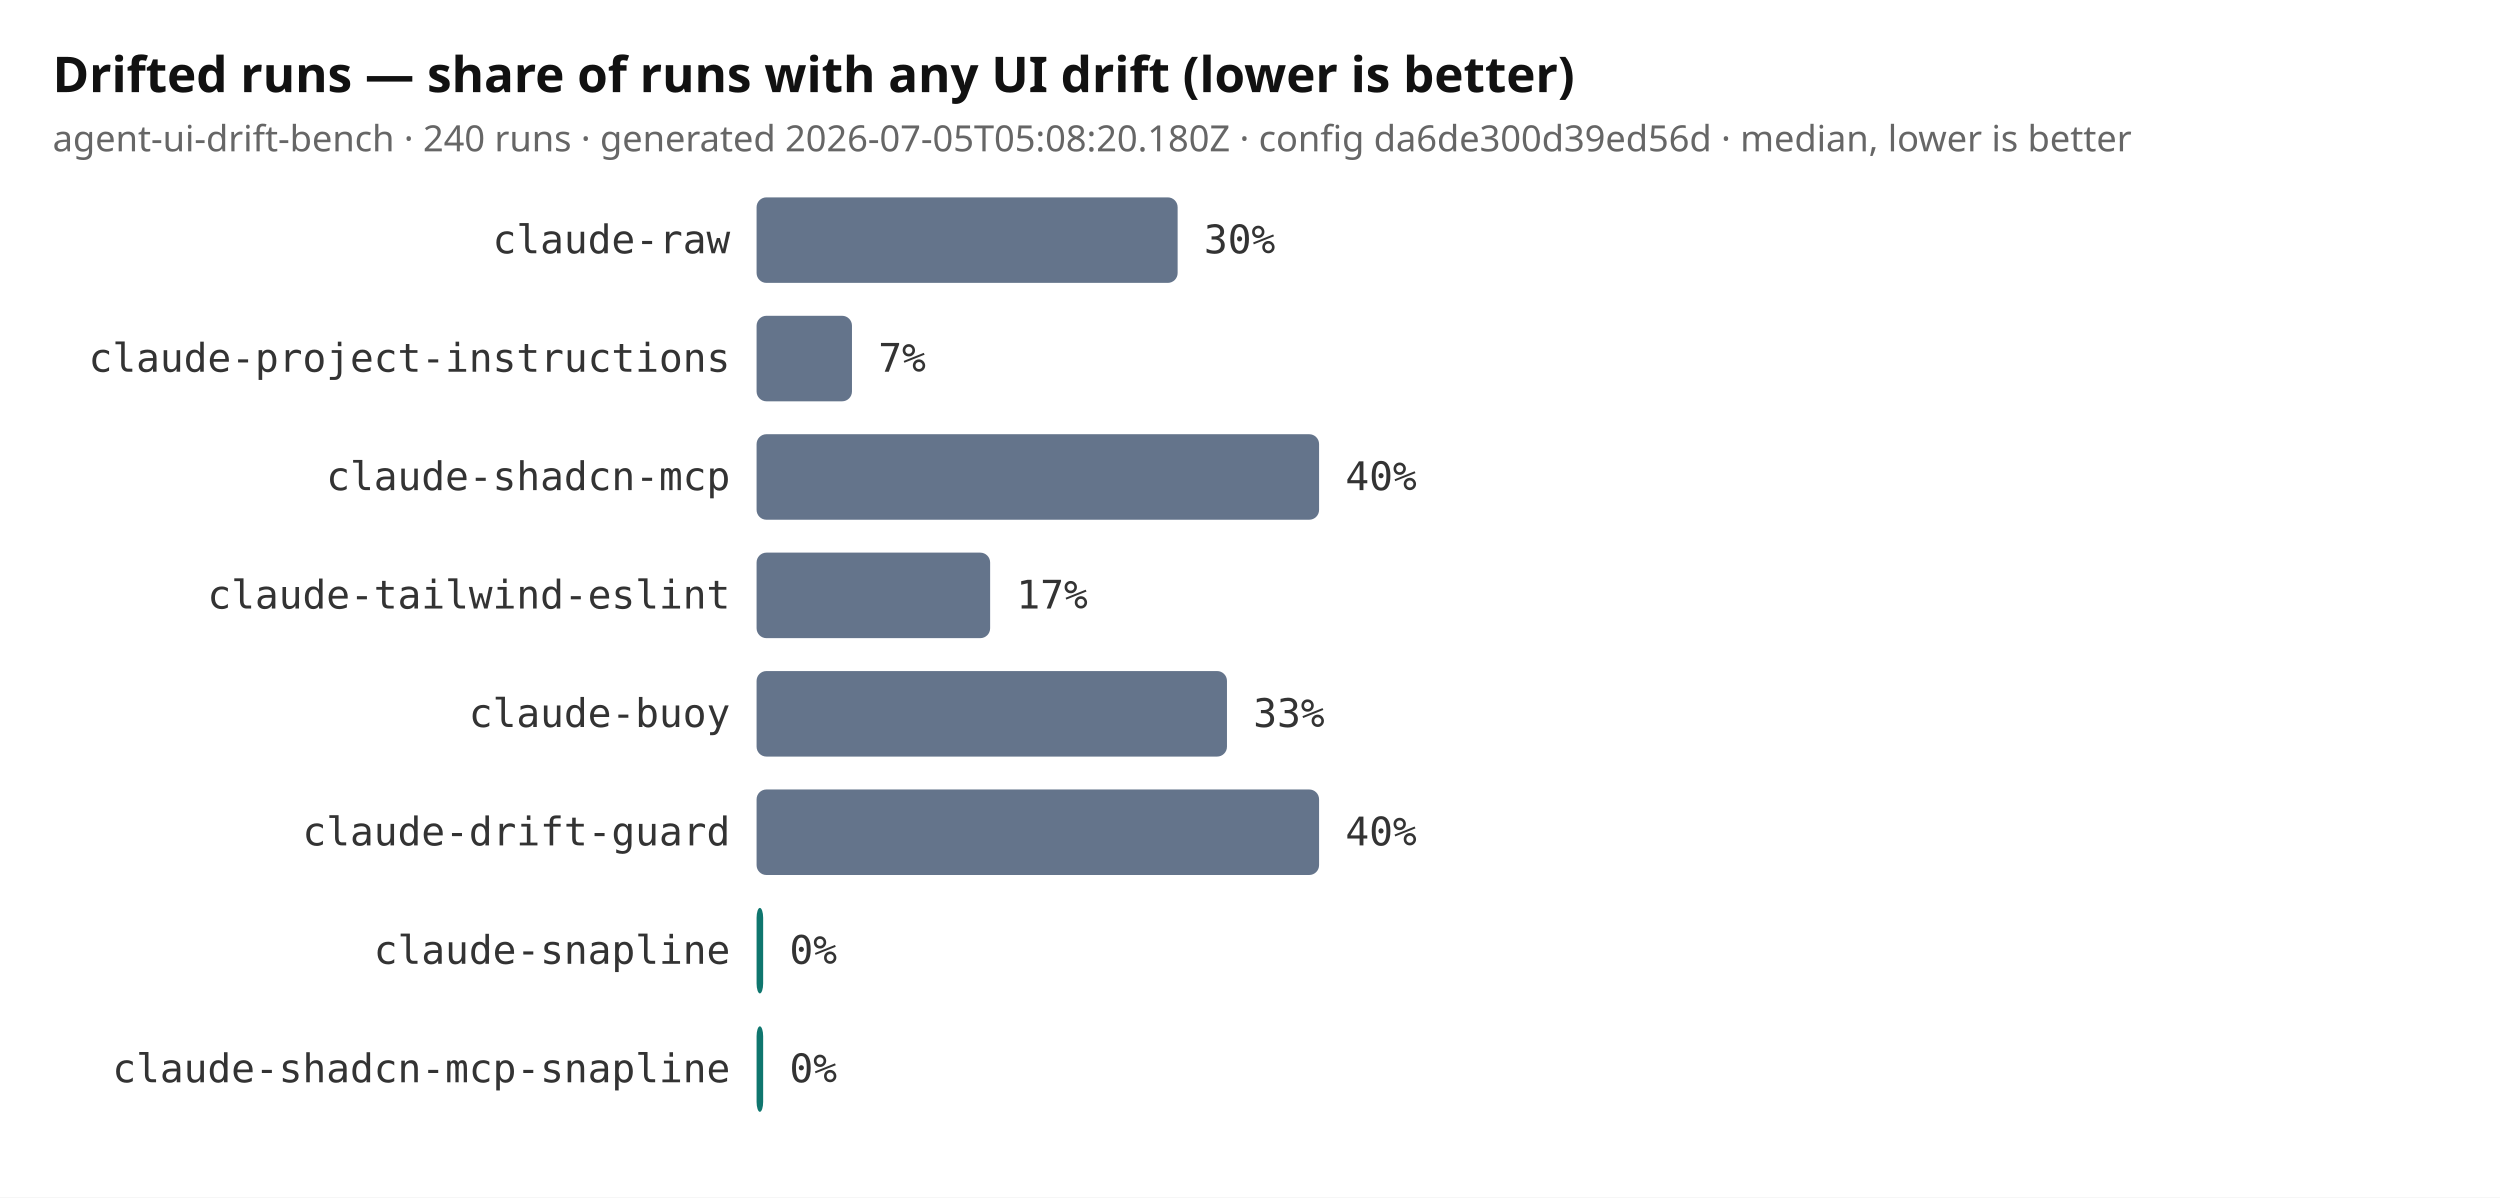
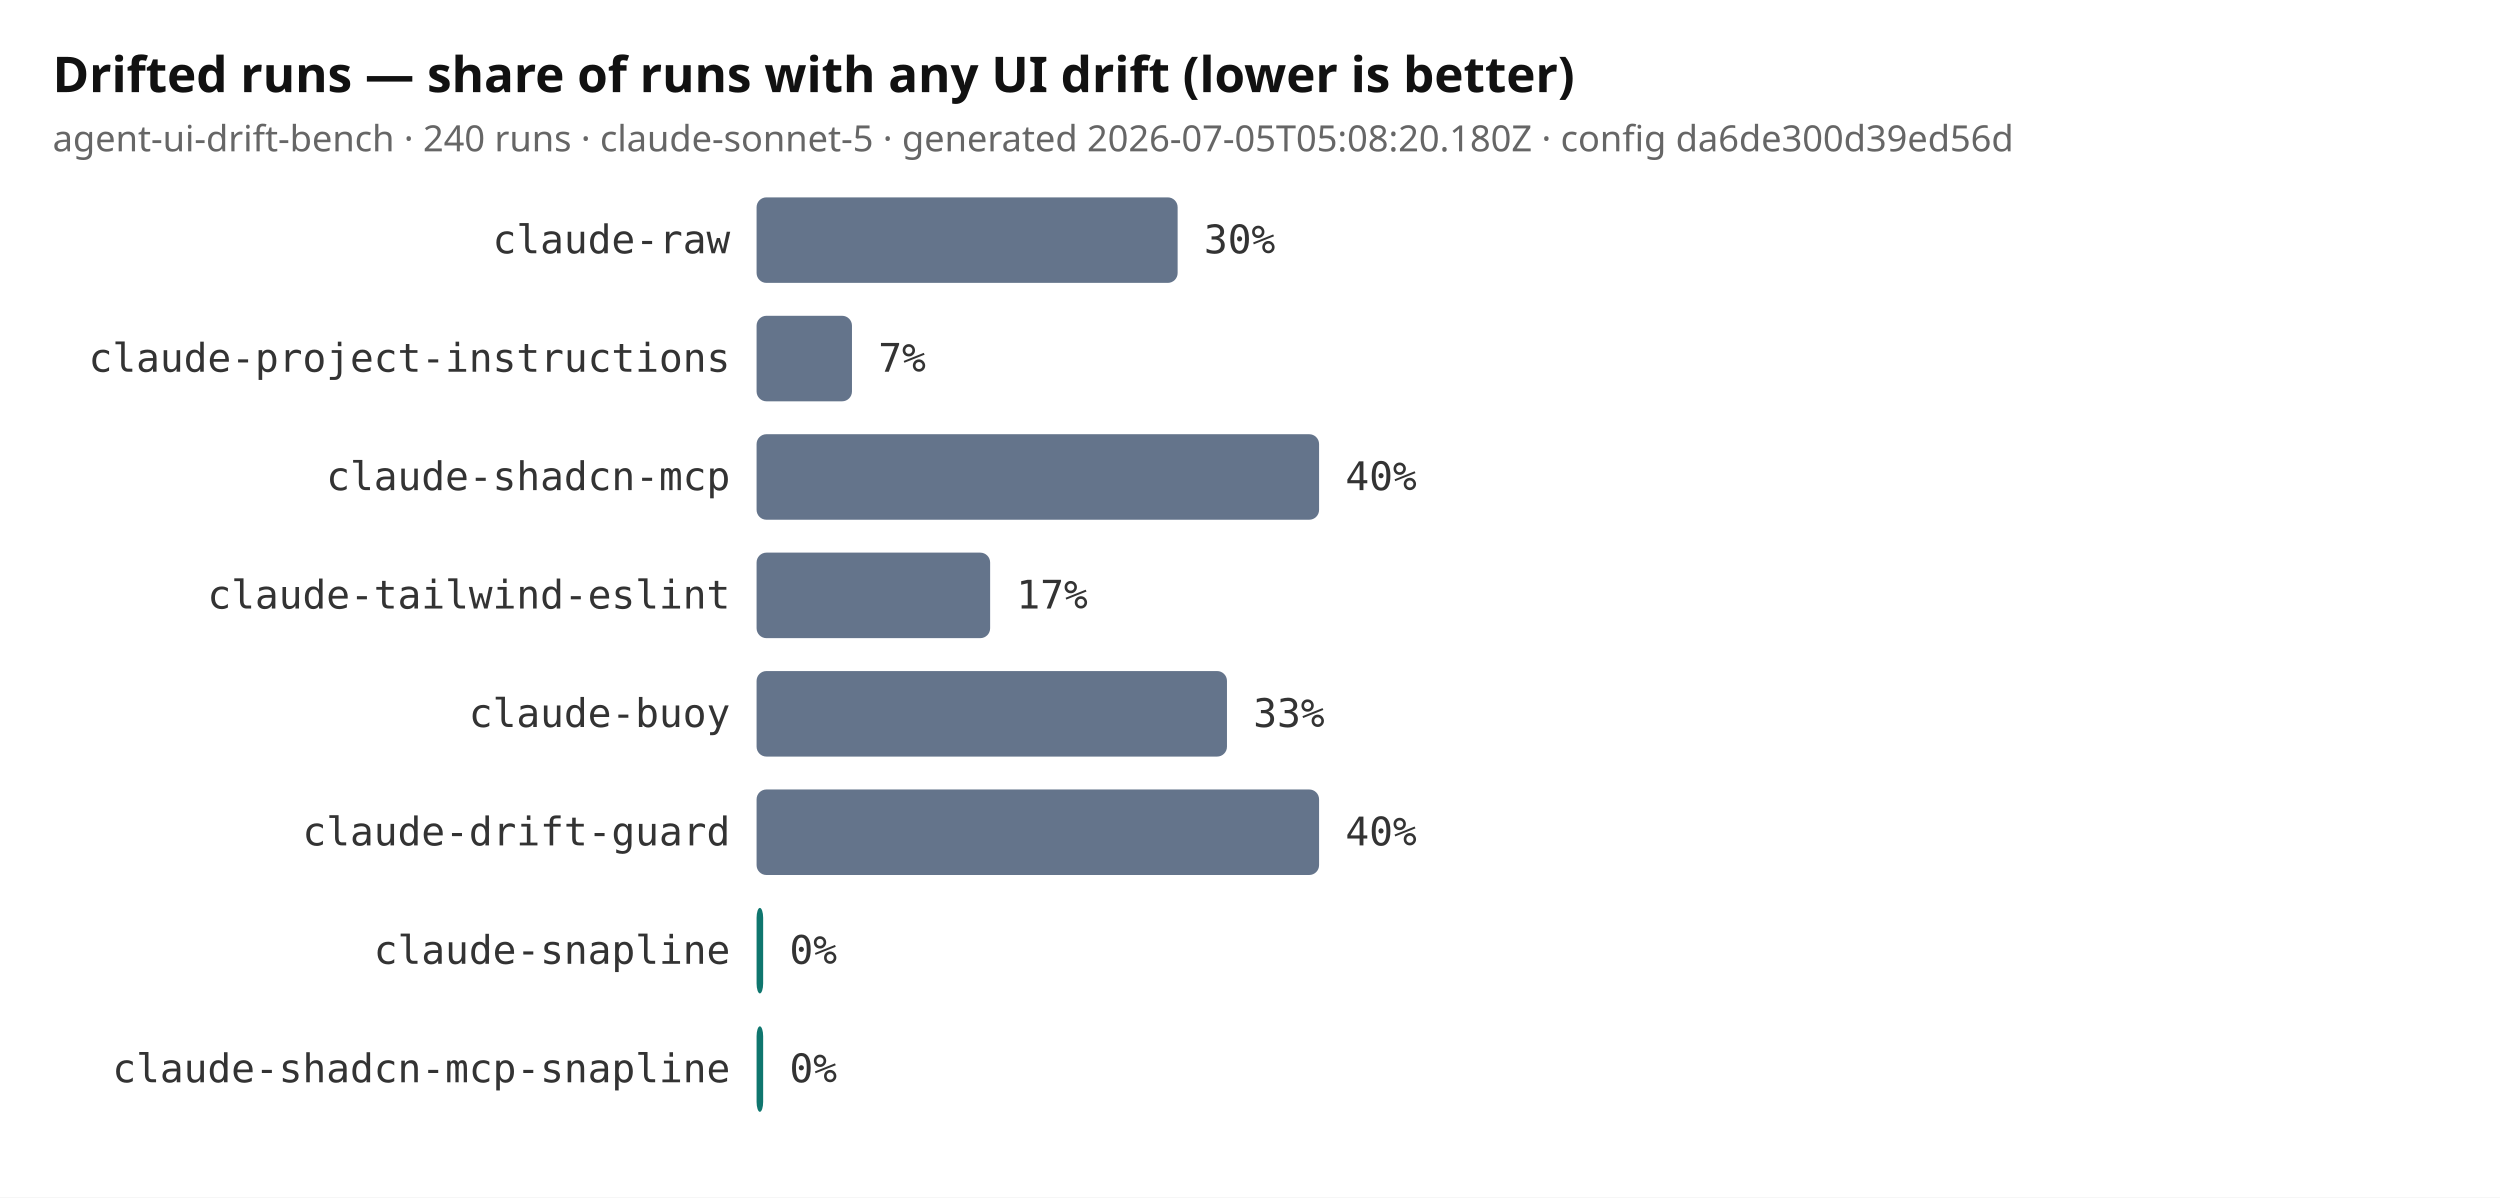
<svg xmlns="http://www.w3.org/2000/svg" width="760" height="364" viewBox="0 0 760 364" role="img" aria-label="Drifted runs — share of runs with any UI drift (lower is better)">
  <defs>
    <pattern id="tbd" width="8" height="8" patternTransform="rotate(45)" patternUnits="userSpaceOnUse">
      <rect width="8" height="8" fill="#e2e8f0" />
      <line x1="0" y1="0" x2="0" y2="8" stroke="#94a3b8" stroke-width="2" />
    </pattern>
  </defs>
  <rect width="760" height="364" fill="#ffffff" />
  <text x="16" y="28" font-size="15" font-weight="bold" fill="#111" font-family="ui-sans-serif, system-ui">Drifted runs — share of runs with any UI drift (lower is better)</text>
-   <text x="16" y="46" font-size="11" fill="#666" font-family="ui-sans-serif, system-ui">agent-ui-drift-bench · 240 runs · generated 2026-07-05T05:08:20.180Z · config da6de300d39ed56d · median, lower is better</text>
+   <text x="16" y="46" font-size="11" fill="#666" font-family="ui-sans-serif, system-ui">agent-ui-drift-bench · 240 runs · claude-sonnet-5 · generated 2026-07-05T05:08:20.180Z · config da6de300d39ed56d</text>
  <text x="222" y="77" text-anchor="end" font-size="12" fill="#333" font-family="ui-monospace, monospace">claude-raw</text>
  <rect x="230" y="60" width="128" height="26" fill="#64748b" rx="3" />
  <text x="366" y="77" font-size="12" fill="#333" font-family="ui-monospace, monospace">30%</text>
  <text x="222" y="113" text-anchor="end" font-size="12" fill="#333" font-family="ui-monospace, monospace">claude-project-instructions</text>
  <rect x="230" y="96" width="29" height="26" fill="#64748b" rx="3" />
  <text x="267" y="113" font-size="12" fill="#333" font-family="ui-monospace, monospace">7%</text>
  <text x="222" y="149" text-anchor="end" font-size="12" fill="#333" font-family="ui-monospace, monospace">claude-shadcn-mcp</text>
  <rect x="230" y="132" width="171" height="26" fill="#64748b" rx="3" />
  <text x="409" y="149" font-size="12" fill="#333" font-family="ui-monospace, monospace">40%</text>
  <text x="222" y="185" text-anchor="end" font-size="12" fill="#333" font-family="ui-monospace, monospace">claude-tailwind-eslint</text>
  <rect x="230" y="168" width="71" height="26" fill="#64748b" rx="3" />
  <text x="309" y="185" font-size="12" fill="#333" font-family="ui-monospace, monospace">17%</text>
  <text x="222" y="221" text-anchor="end" font-size="12" fill="#333" font-family="ui-monospace, monospace">claude-buoy</text>
  <rect x="230" y="204" width="143" height="26" fill="#64748b" rx="3" />
  <text x="381" y="221" font-size="12" fill="#333" font-family="ui-monospace, monospace">33%</text>
  <text x="222" y="257" text-anchor="end" font-size="12" fill="#333" font-family="ui-monospace, monospace">claude-drift-guard</text>
  <rect x="230" y="240" width="171" height="26" fill="#64748b" rx="3" />
  <text x="409" y="257" font-size="12" fill="#333" font-family="ui-monospace, monospace">40%</text>
  <text x="222" y="293" text-anchor="end" font-size="12" fill="#333" font-family="ui-monospace, monospace">claude-snapline</text>
  <rect x="230" y="276" width="2" height="26" fill="#0f766e" rx="3" />
  <text x="240" y="293" font-size="12" fill="#333" font-family="ui-monospace, monospace">0%</text>
  <text x="222" y="329" text-anchor="end" font-size="12" fill="#333" font-family="ui-monospace, monospace">claude-shadcn-mcp-snapline</text>
  <rect x="230" y="312" width="2" height="26" fill="#0f766e" rx="3" />
  <text x="240" y="329" font-size="12" fill="#333" font-family="ui-monospace, monospace">0%</text>
</svg>
